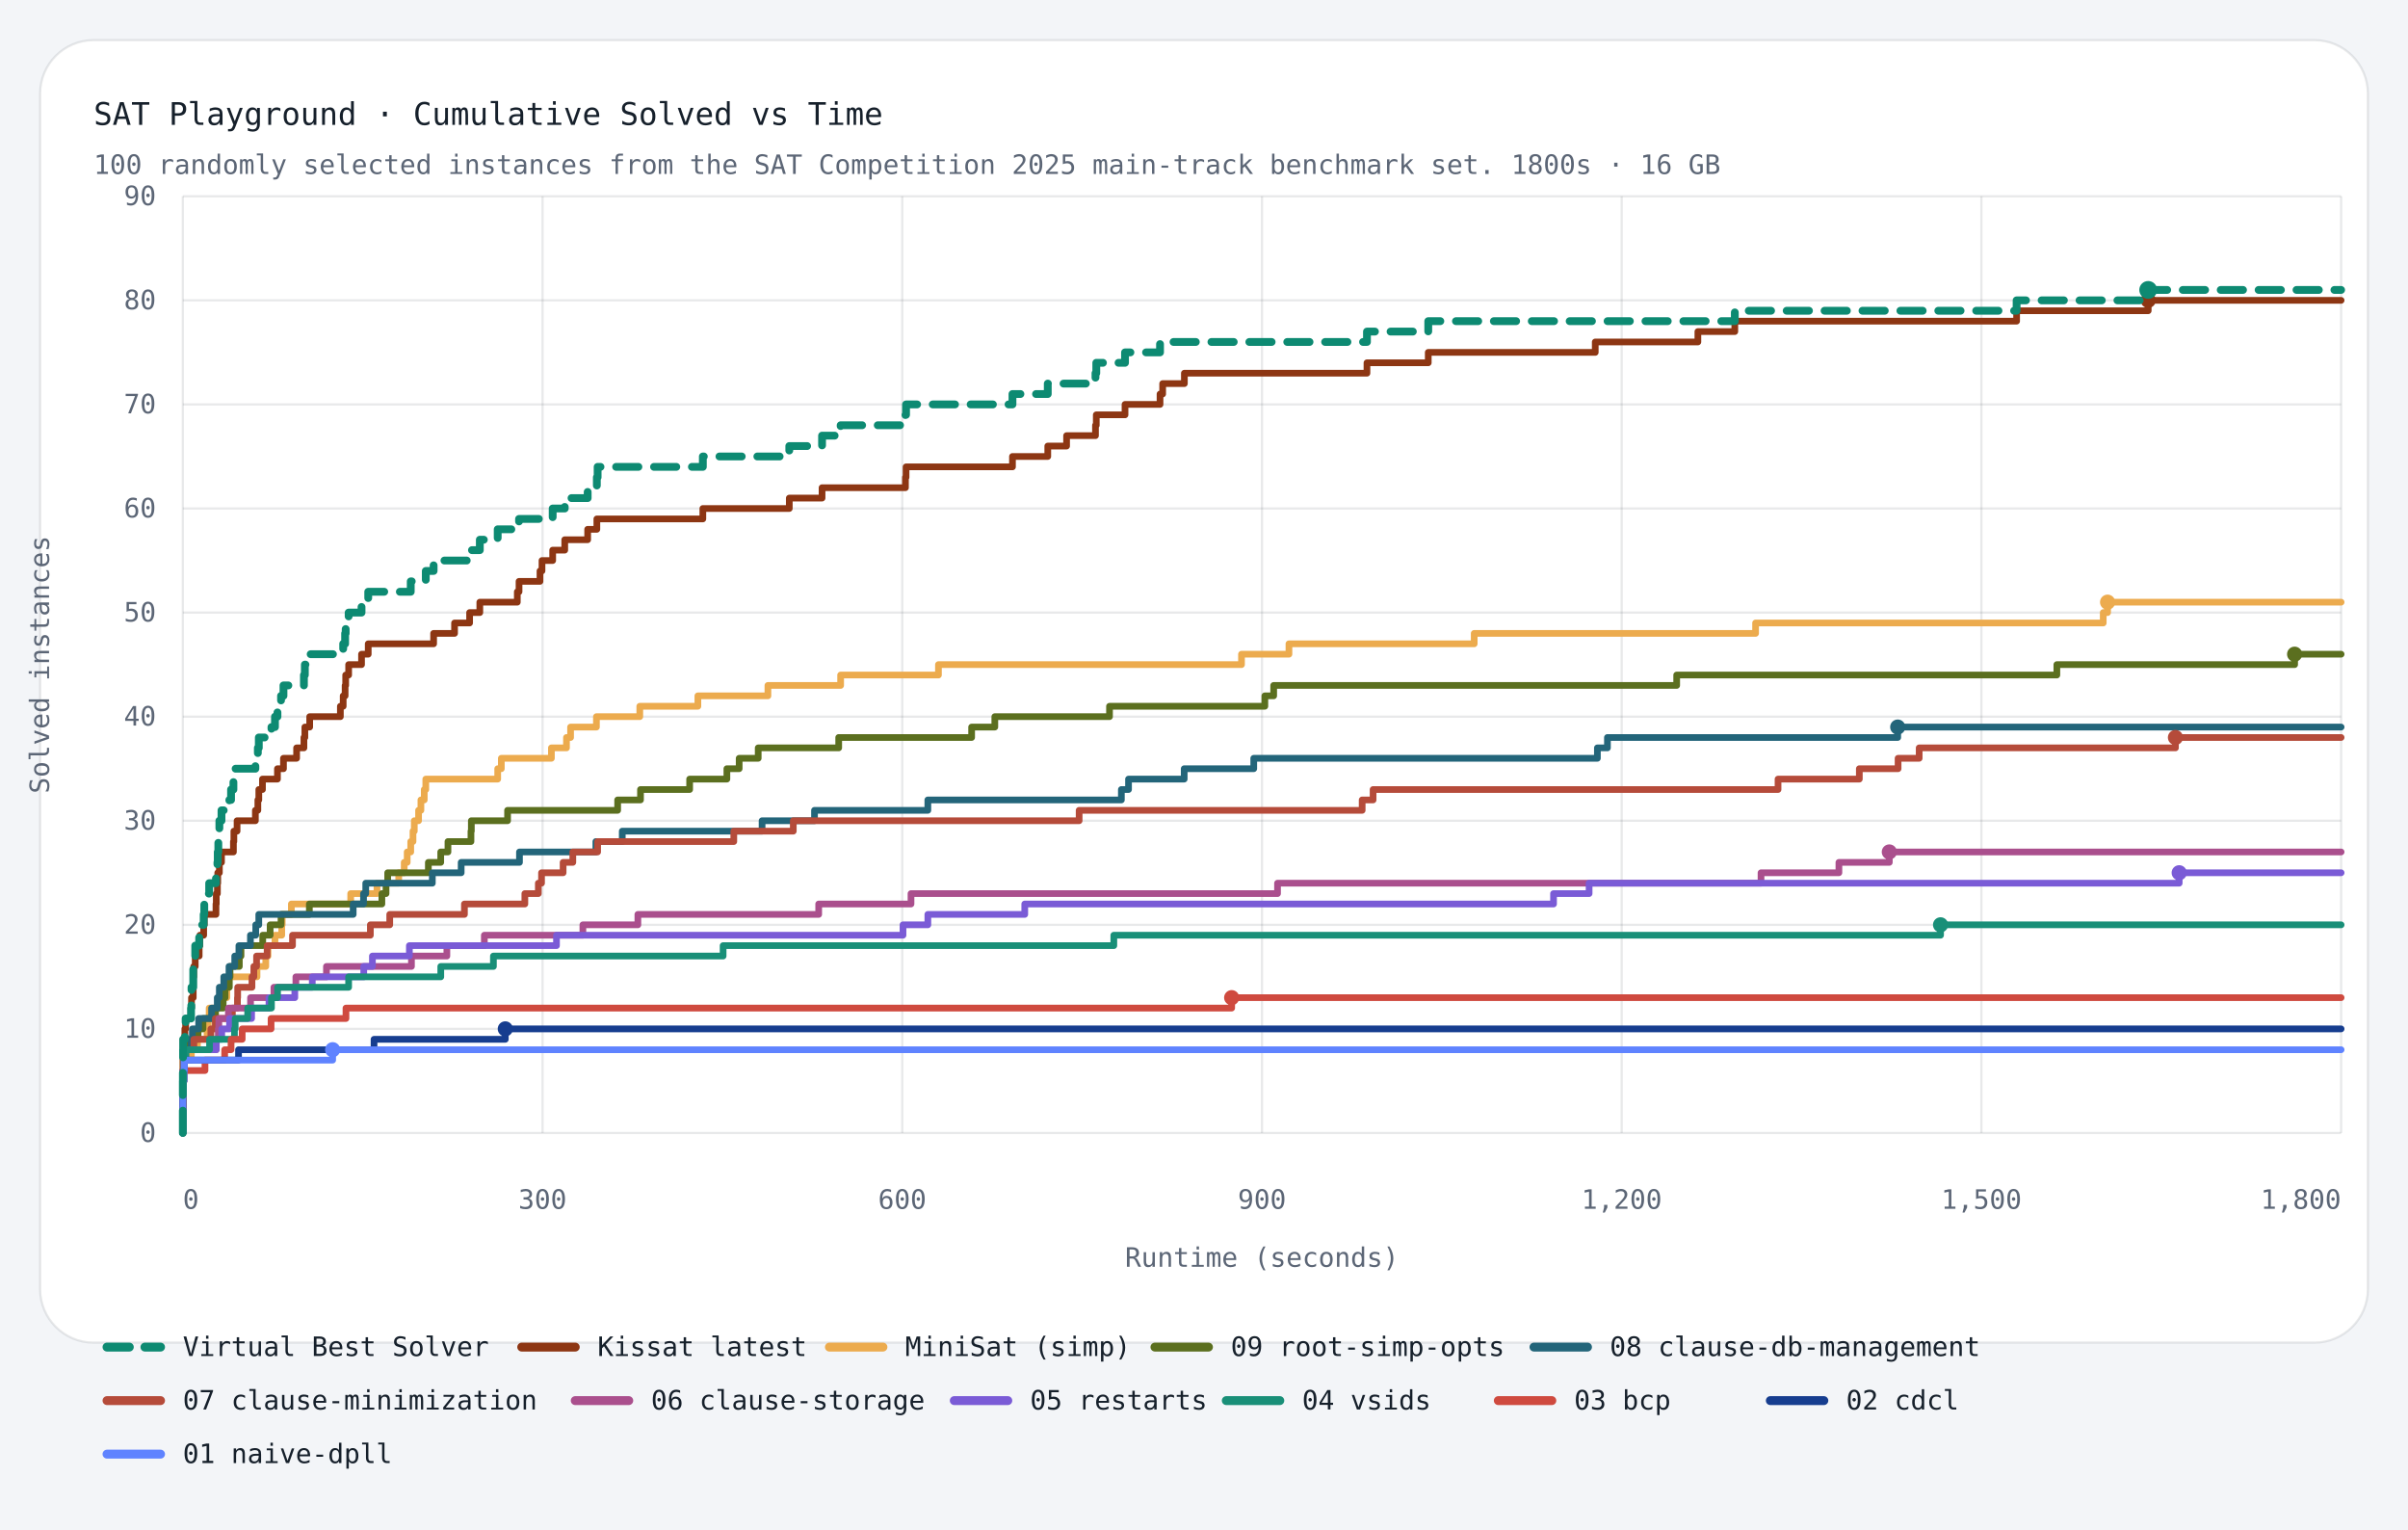
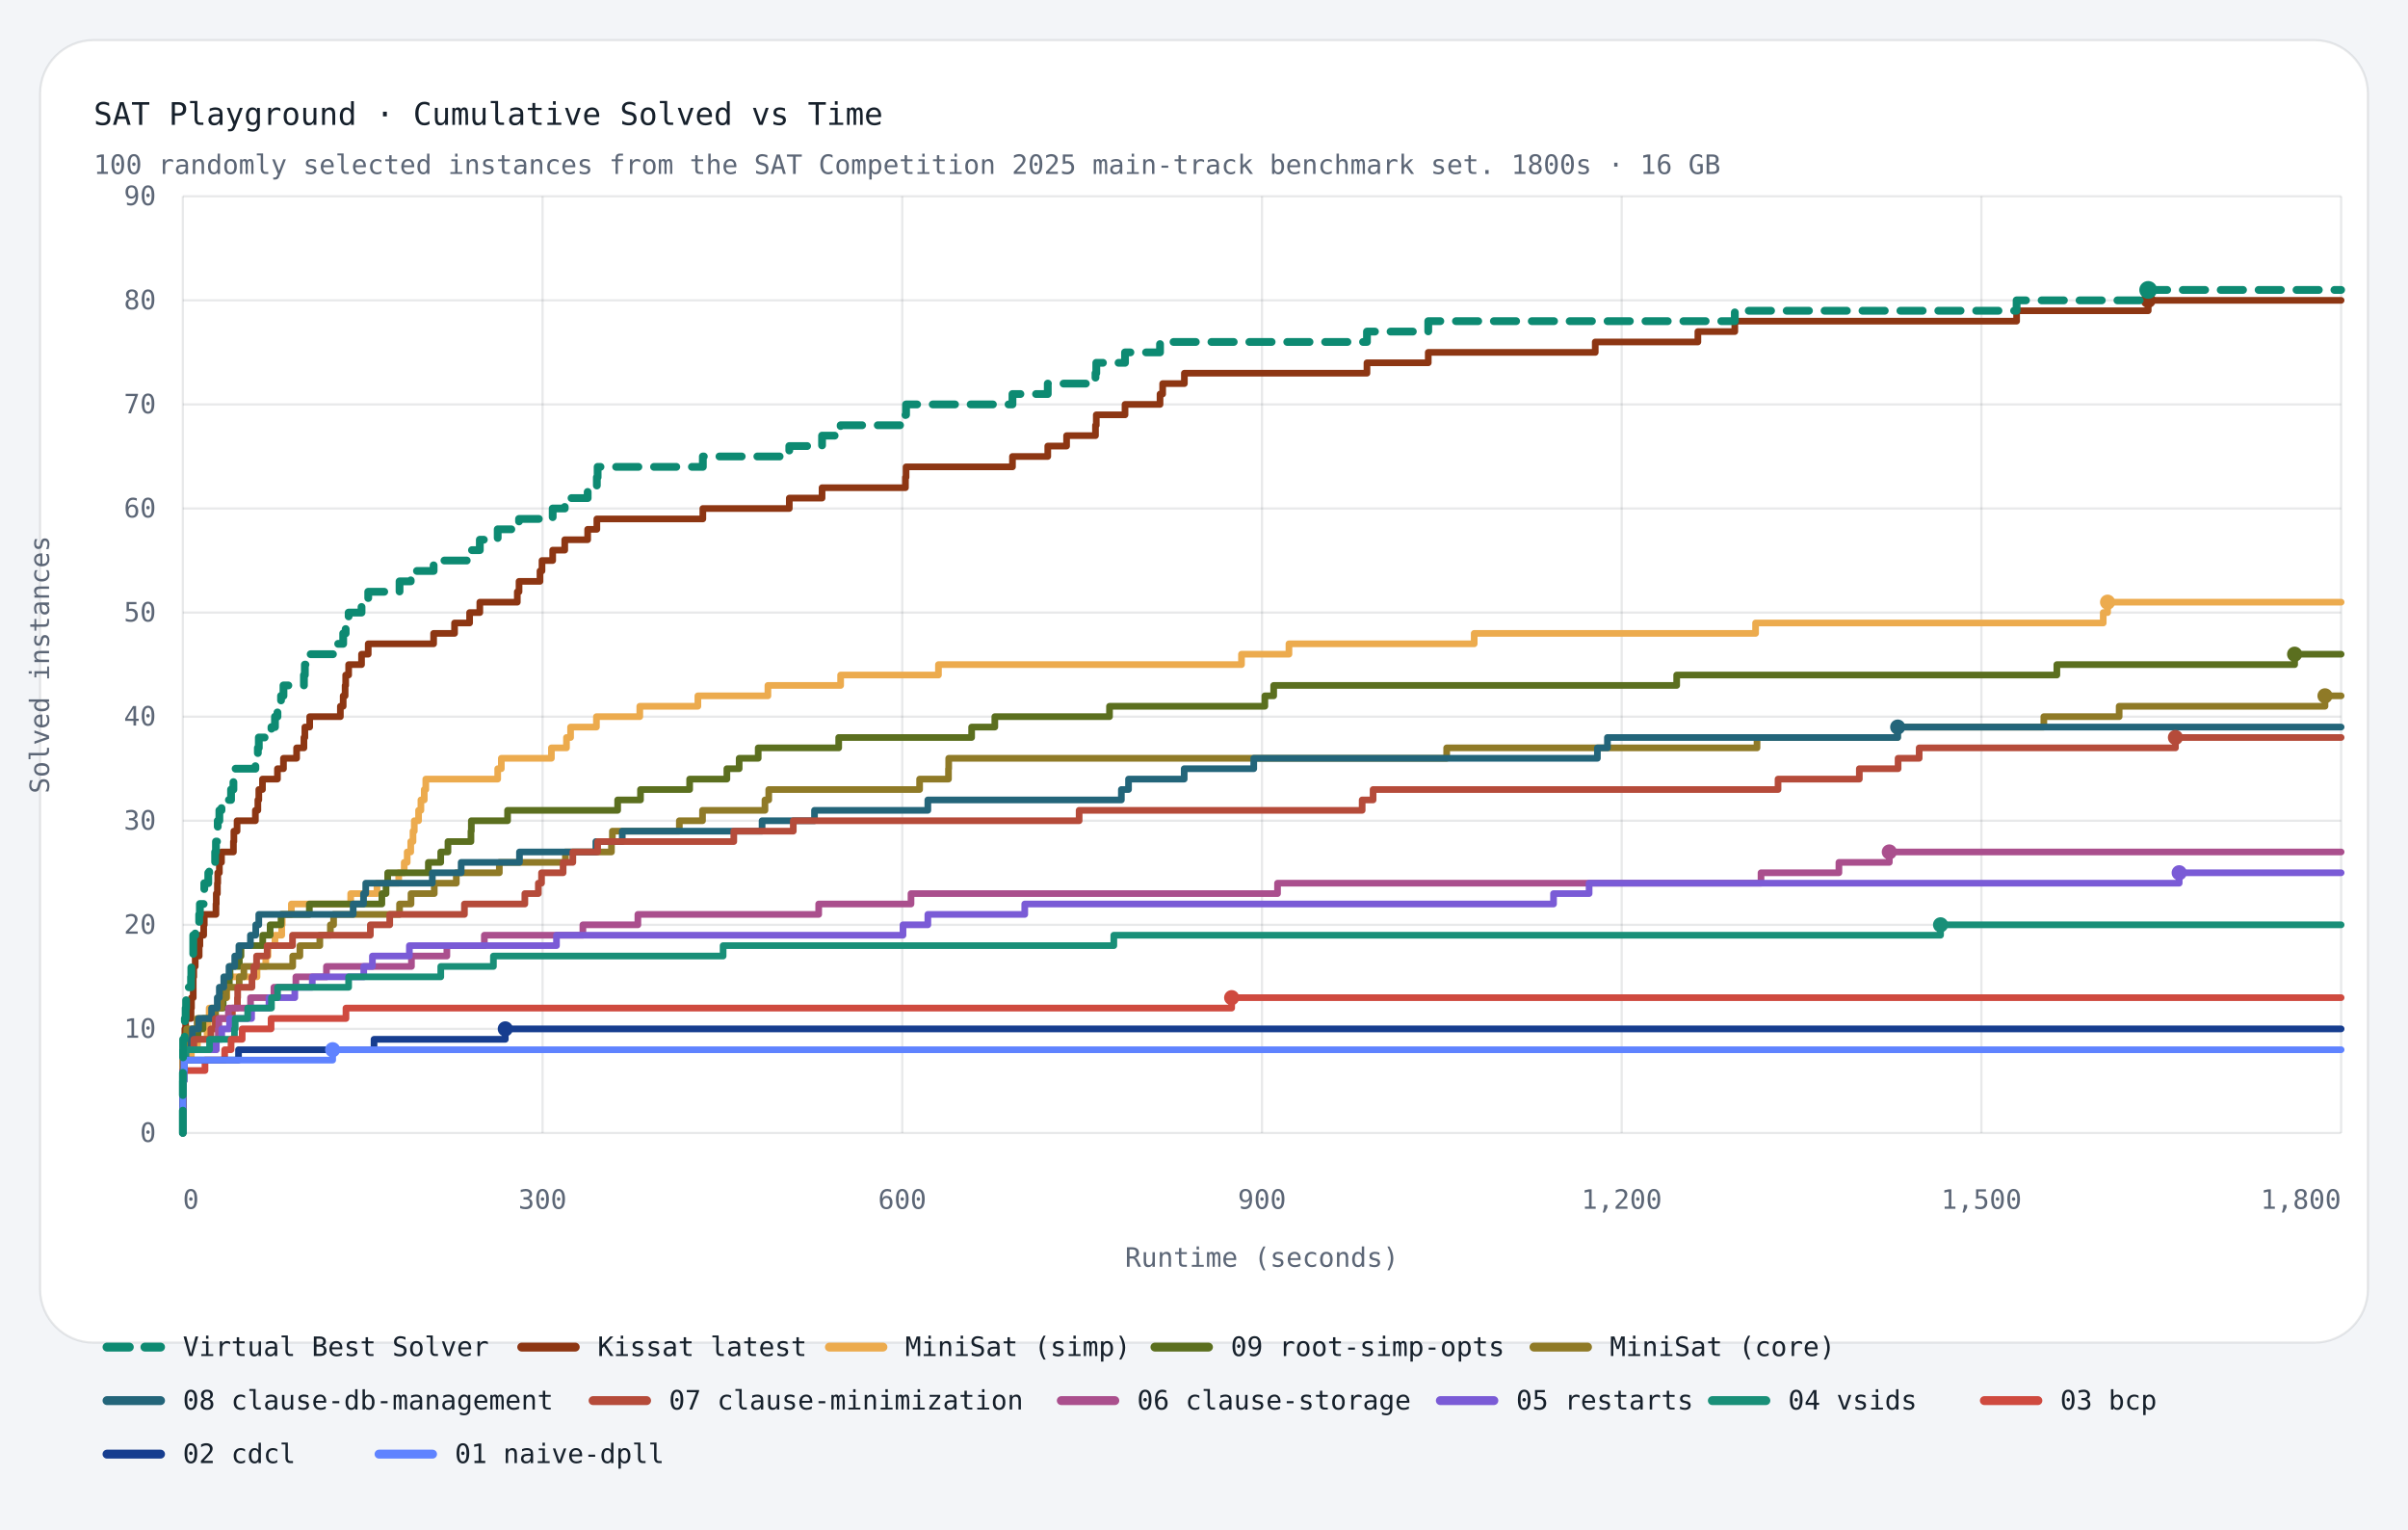
<svg xmlns="http://www.w3.org/2000/svg" width="1080" height="686" viewBox="0 0 1080 686" fill="none">
  <rect width="100%" height="100%" fill="#f3f5f8" />
  <rect x="18" y="18" width="1044" height="584" rx="24" fill="#ffffff" stroke="rgba(22,32,43,0.10)" />
  <text x="42" y="56" fill="#16202b" font-family="IBM Plex Mono, monospace" font-size="14">SAT Playground · Cumulative Solved vs Time</text>
  <text x="42" y="78" fill="#5c6676" font-family="IBM Plex Mono, monospace" font-size="12">100 randomly selected instances from the SAT Competition 2025 main-track benchmark set. 1800s · 16 GB</text>
  <line x1="82.00" y1="88" x2="82.00" y2="508" stroke="rgba(22,32,43,0.10)" stroke-width="1" />
  <text x="82.00" y="542" fill="#5c6676" font-family="IBM Plex Mono, monospace" font-size="12" text-anchor="start">0</text>
  <line x1="243.33" y1="88" x2="243.33" y2="508" stroke="rgba(22,32,43,0.10)" stroke-width="1" />
  <text x="243.33" y="542" fill="#5c6676" font-family="IBM Plex Mono, monospace" font-size="12" text-anchor="middle">300</text>
  <line x1="404.67" y1="88" x2="404.67" y2="508" stroke="rgba(22,32,43,0.10)" stroke-width="1" />
  <text x="404.67" y="542" fill="#5c6676" font-family="IBM Plex Mono, monospace" font-size="12" text-anchor="middle">600</text>
  <line x1="566.00" y1="88" x2="566.00" y2="508" stroke="rgba(22,32,43,0.10)" stroke-width="1" />
  <text x="566.00" y="542" fill="#5c6676" font-family="IBM Plex Mono, monospace" font-size="12" text-anchor="middle">900</text>
  <line x1="727.33" y1="88" x2="727.33" y2="508" stroke="rgba(22,32,43,0.10)" stroke-width="1" />
  <text x="727.33" y="542" fill="#5c6676" font-family="IBM Plex Mono, monospace" font-size="12" text-anchor="middle">1,200</text>
  <line x1="888.67" y1="88" x2="888.67" y2="508" stroke="rgba(22,32,43,0.10)" stroke-width="1" />
  <text x="888.67" y="542" fill="#5c6676" font-family="IBM Plex Mono, monospace" font-size="12" text-anchor="middle">1,500</text>
  <line x1="1050.00" y1="88" x2="1050.00" y2="508" stroke="rgba(22,32,43,0.10)" stroke-width="1" />
  <text x="1050.00" y="542" fill="#5c6676" font-family="IBM Plex Mono, monospace" font-size="12" text-anchor="end">1,800</text>
  <line x1="82" y1="508.00" x2="1050" y2="508.00" stroke="rgba(22,32,43,0.10)" stroke-width="1" />
  <text x="70" y="512.00" fill="#5c6676" font-family="IBM Plex Mono, monospace" font-size="12" text-anchor="end">0</text>
  <line x1="82" y1="461.33" x2="1050" y2="461.33" stroke="rgba(22,32,43,0.10)" stroke-width="1" />
  <text x="70" y="465.33" fill="#5c6676" font-family="IBM Plex Mono, monospace" font-size="12" text-anchor="end">10</text>
  <line x1="82" y1="414.67" x2="1050" y2="414.67" stroke="rgba(22,32,43,0.10)" stroke-width="1" />
  <text x="70" y="418.67" fill="#5c6676" font-family="IBM Plex Mono, monospace" font-size="12" text-anchor="end">20</text>
  <line x1="82" y1="368.00" x2="1050" y2="368.00" stroke="rgba(22,32,43,0.10)" stroke-width="1" />
  <text x="70" y="372.00" fill="#5c6676" font-family="IBM Plex Mono, monospace" font-size="12" text-anchor="end">30</text>
  <line x1="82" y1="321.33" x2="1050" y2="321.33" stroke="rgba(22,32,43,0.10)" stroke-width="1" />
  <text x="70" y="325.33" fill="#5c6676" font-family="IBM Plex Mono, monospace" font-size="12" text-anchor="end">40</text>
  <line x1="82" y1="274.67" x2="1050" y2="274.67" stroke="rgba(22,32,43,0.10)" stroke-width="1" />
  <text x="70" y="278.67" fill="#5c6676" font-family="IBM Plex Mono, monospace" font-size="12" text-anchor="end">50</text>
  <line x1="82" y1="228.00" x2="1050" y2="228.00" stroke="rgba(22,32,43,0.10)" stroke-width="1" />
  <text x="70" y="232.00" fill="#5c6676" font-family="IBM Plex Mono, monospace" font-size="12" text-anchor="end">60</text>
  <line x1="82" y1="181.33" x2="1050" y2="181.33" stroke="rgba(22,32,43,0.10)" stroke-width="1" />
  <text x="70" y="185.33" fill="#5c6676" font-family="IBM Plex Mono, monospace" font-size="12" text-anchor="end">70</text>
  <line x1="82" y1="134.67" x2="1050" y2="134.67" stroke="rgba(22,32,43,0.10)" stroke-width="1" />
  <text x="70" y="138.67" fill="#5c6676" font-family="IBM Plex Mono, monospace" font-size="12" text-anchor="end">80</text>
  <line x1="82" y1="88.00" x2="1050" y2="88.00" stroke="rgba(22,32,43,0.10)" stroke-width="1" />
  <text x="70" y="92.00" fill="#5c6676" font-family="IBM Plex Mono, monospace" font-size="12" text-anchor="end">90</text>
  <text x="566.00" y="568" fill="#5c6676" font-family="IBM Plex Mono, monospace" font-size="12" text-anchor="middle">Runtime (seconds)</text>
  <text x="22" y="298.00" fill="#5c6676" font-family="IBM Plex Mono, monospace" font-size="12" text-anchor="middle" transform="rotate(-90 22 298.00)">Solved instances</text>
  <path d="M 82.00 508.00 L 82.00 508.00 L 82.00 503.33 L 82.00 503.33 L 82.00 498.67 L 82.00 498.67 L 82.00 494.00 L 82.00 494.00 L 82.00 489.33 L 82.00 489.33 L 82.00 484.67 L 82.03 484.67 L 82.03 480.00 L 82.06 480.00 L 82.06 475.33 L 82.10 475.33 L 82.10 470.67 L 82.15 470.67 L 82.15 466.00 L 82.91 466.00 L 82.91 461.33 L 83.27 461.33 L 83.27 456.67 L 85.68 456.67 L 85.68 452.00 L 85.89 452.00 L 85.89 447.33 L 86.67 447.33 L 86.67 442.67 L 86.67 442.67 L 86.67 438.00 L 86.90 438.00 L 86.90 433.33 L 87.56 433.33 L 87.56 428.67 L 89.33 428.67 L 89.33 424.00 L 89.65 424.00 L 89.65 419.33 L 91.35 419.33 L 91.35 414.67 L 91.62 414.67 L 91.62 410.00 L 96.86 410.00 L 96.86 405.33 L 97.00 405.33 L 97.00 400.67 L 97.51 400.67 L 97.51 396.00 L 97.66 396.00 L 97.66 391.33 L 98.39 391.33 L 98.39 386.67 L 99.34 386.67 L 99.34 382.00 L 104.69 382.00 L 104.69 377.33 L 104.89 377.33 L 104.89 372.67 L 106.33 372.67 L 106.33 368.00 L 114.54 368.00 L 114.54 363.33 L 115.65 363.33 L 115.65 358.67 L 116.08 358.67 L 116.08 354.00 L 117.72 354.00 L 117.72 349.33 L 124.44 349.33 L 124.44 344.67 L 127.14 344.67 L 127.14 340.00 L 133.03 340.00 L 133.03 335.33 L 136.31 335.33 L 136.31 330.67 L 136.73 330.67 L 136.73 326.00 L 138.90 326.00 L 138.90 321.33 L 152.66 321.33 L 152.66 316.67 L 153.92 316.67 L 153.92 312.00 L 154.79 312.00 L 154.79 307.33 L 155.04 307.33 L 155.04 302.67 L 156.37 302.67 L 156.37 298.00 L 162.15 298.00 L 162.15 293.33 L 165.15 293.33 L 165.15 288.67 L 194.48 288.67 L 194.48 284.00 L 203.87 284.00 L 203.87 279.33 L 210.62 279.33 L 210.62 274.67 L 215.20 274.67 L 215.20 270.00 L 232.02 270.00 L 232.02 265.33 L 232.79 265.33 L 232.79 260.67 L 242.19 260.67 L 242.19 256.00 L 243.09 256.00 L 243.09 251.33 L 247.88 251.33 L 247.88 246.67 L 253.29 246.67 L 253.29 242.00 L 263.57 242.00 L 263.57 237.33 L 267.69 237.33 L 267.69 232.67 L 315.23 232.67 L 315.23 228.00 L 354.00 228.00 L 354.00 223.33 L 368.70 223.33 L 368.70 218.67 L 406.10 218.67 L 406.10 214.00 L 406.37 214.00 L 406.37 209.33 L 454.10 209.33 L 454.10 204.67 L 469.93 204.67 L 469.93 200.00 L 478.37 200.00 L 478.37 195.33 L 491.33 195.33 L 491.33 190.67 L 491.69 190.67 L 491.69 186.00 L 504.58 186.00 L 504.58 181.33 L 520.28 181.33 L 520.28 176.67 L 521.46 176.67 L 521.46 172.00 L 531.20 172.00 L 531.20 167.33 L 613.09 167.33 L 613.09 162.67 L 640.58 162.67 L 640.58 158.00 L 715.48 158.00 L 715.48 153.33 L 761.51 153.33 L 761.51 148.67 L 778.07 148.67 L 778.07 144.00 L 904.46 144.00 L 904.46 139.33 L 963.48 139.33 L 963.48 134.67 L 1050.00 134.67" stroke="#8d3613" stroke-width="3" stroke-linejoin="round" stroke-linecap="round" />
  <circle cx="963.48" cy="134.67" r="3.4" fill="#8d3613" />
  <path d="M 82.00 508.00 L 82.00 508.00 L 82.00 503.33 L 82.00 503.33 L 82.00 498.67 L 82.00 498.67 L 82.00 494.00 L 82.00 494.00 L 82.00 489.33 L 82.04 489.33 L 82.04 484.67 L 82.09 484.67 L 82.09 480.00 L 82.19 480.00 L 82.19 475.33 L 85.81 475.33 L 85.81 470.67 L 88.55 470.67 L 88.55 466.00 L 92.88 466.00 L 92.88 461.33 L 93.41 461.33 L 93.41 456.67 L 93.81 456.67 L 93.81 452.00 L 98.04 452.00 L 98.04 447.33 L 101.76 447.33 L 101.76 442.67 L 102.28 442.67 L 102.28 438.00 L 115.27 438.00 L 115.27 433.33 L 119.20 433.33 L 119.20 428.67 L 120.18 428.67 L 120.18 424.00 L 123.33 424.00 L 123.33 419.33 L 126.36 419.33 L 126.36 414.67 L 126.57 414.67 L 126.57 410.00 L 130.68 410.00 L 130.68 405.33 L 157.29 405.33 L 157.29 400.67 L 169.08 400.67 L 169.08 396.00 L 178.83 396.00 L 178.83 391.33 L 181.29 391.33 L 181.29 386.67 L 182.63 386.67 L 182.63 382.00 L 184.22 382.00 L 184.22 377.33 L 185.23 377.33 L 185.23 372.67 L 185.81 372.67 L 185.81 368.00 L 187.73 368.00 L 187.73 363.33 L 188.78 363.33 L 188.78 358.67 L 190.28 358.67 L 190.28 354.00 L 190.97 354.00 L 190.97 349.33 L 223.22 349.33 L 223.22 344.67 L 224.85 344.67 L 224.85 340.00 L 247.31 340.00 L 247.31 335.33 L 254.07 335.33 L 254.07 330.67 L 255.91 330.67 L 255.91 326.00 L 267.50 326.00 L 267.50 321.33 L 286.95 321.33 L 286.95 316.67 L 313.00 316.67 L 313.00 312.00 L 344.41 312.00 L 344.41 307.33 L 377.03 307.33 L 377.03 302.67 L 420.90 302.67 L 420.90 298.00 L 556.82 298.00 L 556.82 293.33 L 578.10 293.33 L 578.10 288.67 L 661.19 288.67 L 661.19 284.00 L 787.39 284.00 L 787.39 279.33 L 943.31 279.33 L 943.31 274.67 L 945.26 274.67 L 945.26 270.00 L 1050.00 270.00" stroke="#ecab4e" stroke-width="3" stroke-linejoin="round" stroke-linecap="round" />
  <circle cx="945.26" cy="270.00" r="3.4" fill="#ecab4e" />
  <path d="M 82.00 508.00 L 82.00 508.00 L 82.00 503.33 L 82.00 503.33 L 82.00 498.67 L 82.01 498.67 L 82.01 494.00 L 82.01 494.00 L 82.01 489.33 L 82.01 489.33 L 82.01 484.67 L 82.03 484.67 L 82.03 480.00 L 82.25 480.00 L 82.25 475.33 L 82.63 475.33 L 82.63 470.67 L 85.14 470.67 L 85.14 466.00 L 88.84 466.00 L 88.84 461.33 L 91.03 461.33 L 91.03 456.67 L 96.69 456.67 L 96.69 452.00 L 100.10 452.00 L 100.10 447.33 L 100.93 447.33 L 100.93 442.67 L 102.86 442.67 L 102.86 438.00 L 103.17 438.00 L 103.17 433.33 L 107.34 433.33 L 107.34 428.67 L 108.08 428.67 L 108.08 424.00 L 117.83 424.00 L 117.83 419.33 L 121.16 419.33 L 121.16 414.67 L 126.05 414.67 L 126.05 410.00 L 138.75 410.00 L 138.75 405.33 L 171.27 405.33 L 171.27 400.67 L 173.14 400.67 L 173.14 396.00 L 173.88 396.00 L 173.88 391.33 L 192.12 391.33 L 192.12 386.67 L 197.67 386.67 L 197.67 382.00 L 200.91 382.00 L 200.91 377.33 L 211.23 377.33 L 211.23 372.67 L 211.40 372.67 L 211.40 368.00 L 227.65 368.00 L 227.65 363.33 L 277.02 363.33 L 277.02 358.67 L 287.27 358.67 L 287.27 354.00 L 309.31 354.00 L 309.31 349.33 L 326.01 349.33 L 326.01 344.67 L 331.52 344.67 L 331.52 340.00 L 340.06 340.00 L 340.06 335.33 L 376.16 335.33 L 376.16 330.67 L 435.78 330.67 L 435.78 326.00 L 446.18 326.00 L 446.18 321.33 L 497.62 321.33 L 497.62 316.67 L 567.29 316.67 L 567.29 312.00 L 571.25 312.00 L 571.25 307.33 L 752.00 307.33 L 752.00 302.67 L 922.51 302.67 L 922.51 298.00 L 1029.15 298.00 L 1029.15 293.33 L 1050.00 293.33" stroke="#5b6f1f" stroke-width="3" stroke-linejoin="round" stroke-linecap="round" />
  <circle cx="1029.15" cy="293.33" r="3.4" fill="#5b6f1f" />
+   <path d="M 82.00 508.00 L 82.00 508.00 L 82.00 503.33 L 82.00 503.33 L 82.00 498.67 L 82.00 498.67 L 82.00 494.00 L 82.00 494.00 L 82.00 489.33 L 82.04 489.33 L 82.04 484.67 L 82.07 484.67 L 82.07 480.00 L 82.14 480.00 L 82.14 475.33 L 82.81 475.33 L 82.81 470.67 L 83.47 470.67 L 83.47 466.00 L 83.72 466.00 L 83.72 461.33 L 88.42 461.33 L 88.42 456.67 L 96.49 456.67 L 96.49 452.00 L 99.40 452.00 L 99.40 447.33 L 101.48 447.33 L 101.48 442.67 L 107.30 442.67 L 107.30 438.00 L 109.38 438.00 L 109.38 433.33 L 131.28 433.33 L 131.28 428.67 L 134.50 428.67 L 134.50 424.00 L 143.44 424.00 L 143.44 419.33 L 148.18 419.33 L 148.18 414.67 L 149.62 414.67 L 149.62 410.00 L 179.20 410.00 L 179.20 405.33 L 184.34 405.33 L 184.34 400.67 L 194.77 400.67 L 194.77 396.00 L 204.66 396.00 L 204.66 391.33 L 223.95 391.33 L 223.95 386.67 L 253.60 386.67 L 253.60 382.00 L 274.24 382.00 L 274.24 377.33 L 274.66 377.33 L 274.66 372.67 L 304.69 372.67 L 304.69 368.00 L 315.08 368.00 L 315.08 363.33 L 343.09 363.33 L 343.09 358.67 L 344.79 358.67 L 344.79 354.00 L 412.45 354.00 L 412.45 349.33 L 425.40 349.33 L 425.40 344.67 L 425.50 344.67 L 425.50 340.00 L 648.84 340.00 L 648.84 335.33 L 788.03 335.33 L 788.03 330.67 L 850.99 330.67 L 850.99 326.00 L 916.67 326.00 L 916.67 321.33 L 950.45 321.33 L 950.45 316.67 L 1042.77 316.67 L 1042.77 312.00 L 1050.00 312.00" stroke="#8f7a27" stroke-width="3" stroke-linejoin="round" stroke-linecap="round" />
+   <circle cx="1042.77" cy="312.00" r="3.4" fill="#8f7a27" />
  <path d="M 82.00 508.00 L 82.00 508.00 L 82.00 503.33 L 82.01 503.33 L 82.01 498.67 L 82.01 498.67 L 82.01 494.00 L 82.01 494.00 L 82.01 489.33 L 82.01 489.33 L 82.01 484.67 L 82.16 484.67 L 82.16 480.00 L 82.28 480.00 L 82.28 475.33 L 82.60 475.33 L 82.60 470.67 L 85.76 470.67 L 85.76 466.00 L 86.28 466.00 L 86.28 461.33 L 89.09 461.33 L 89.09 456.67 L 94.89 456.67 L 94.89 452.00 L 97.45 452.00 L 97.45 447.33 L 98.37 447.33 L 98.37 442.67 L 100.37 442.67 L 100.37 438.00 L 102.71 438.00 L 102.71 433.33 L 105.28 433.33 L 105.28 428.67 L 107.15 428.67 L 107.15 424.00 L 112.32 424.00 L 112.32 419.33 L 114.70 419.33 L 114.70 414.67 L 116.07 414.67 L 116.07 410.00 L 158.40 410.00 L 158.40 405.33 L 163.04 405.33 L 163.04 400.67 L 164.04 400.67 L 164.04 396.00 L 193.90 396.00 L 193.90 391.33 L 206.84 391.33 L 206.84 386.67 L 232.99 386.67 L 232.99 382.00 L 267.25 382.00 L 267.25 377.33 L 279.09 377.33 L 279.09 372.67 L 341.80 372.67 L 341.80 368.00 L 365.31 368.00 L 365.31 363.33 L 416.14 363.33 L 416.14 358.67 L 502.94 358.67 L 502.94 354.00 L 506.15 354.00 L 506.15 349.33 L 531.12 349.33 L 531.12 344.67 L 562.31 344.67 L 562.31 340.00 L 716.44 340.00 L 716.44 335.33 L 720.94 335.33 L 720.94 330.67 L 851.14 330.67 L 851.14 326.00 L 1050.00 326.00" stroke="#23657a" stroke-width="3" stroke-linejoin="round" stroke-linecap="round" />
  <circle cx="851.14" cy="326.00" r="3.4" fill="#23657a" />
  <path d="M 82.00 508.00 L 82.00 508.00 L 82.00 503.33 L 82.01 503.33 L 82.01 498.67 L 82.01 498.67 L 82.01 494.00 L 82.01 494.00 L 82.01 489.33 L 82.01 489.33 L 82.01 484.67 L 82.03 484.67 L 82.03 480.00 L 82.32 480.00 L 82.32 475.33 L 82.59 475.33 L 82.59 470.67 L 86.95 470.67 L 86.95 466.00 L 94.58 466.00 L 94.58 461.33 L 96.57 461.33 L 96.57 456.67 L 104.22 456.67 L 104.22 452.00 L 106.50 452.00 L 106.50 447.33 L 106.60 447.33 L 106.60 442.67 L 113.01 442.67 L 113.01 438.00 L 113.84 438.00 L 113.84 433.33 L 115.07 433.33 L 115.07 428.67 L 119.81 428.67 L 119.81 424.00 L 131.19 424.00 L 131.19 419.33 L 166.11 419.33 L 166.11 414.67 L 174.80 414.67 L 174.80 410.00 L 208.30 410.00 L 208.30 405.33 L 235.40 405.33 L 235.40 400.67 L 241.45 400.67 L 241.45 396.00 L 242.88 396.00 L 242.88 391.33 L 252.56 391.33 L 252.56 386.67 L 256.91 386.67 L 256.91 382.00 L 268.04 382.00 L 268.04 377.33 L 329.11 377.33 L 329.11 372.67 L 355.79 372.67 L 355.79 368.00 L 484.00 368.00 L 484.00 363.33 L 610.94 363.33 L 610.94 358.67 L 615.84 358.67 L 615.84 354.00 L 797.46 354.00 L 797.46 349.33 L 833.92 349.33 L 833.92 344.67 L 851.30 344.67 L 851.30 340.00 L 860.76 340.00 L 860.76 335.33 L 975.70 335.33 L 975.70 330.67 L 1050.00 330.67" stroke="#b54b3a" stroke-width="3" stroke-linejoin="round" stroke-linecap="round" />
  <circle cx="975.70" cy="330.67" r="3.4" fill="#b54b3a" />
  <path d="M 82.00 508.00 L 82.00 508.00 L 82.00 503.33 L 82.01 503.33 L 82.01 498.67 L 82.01 498.67 L 82.01 494.00 L 82.01 494.00 L 82.01 489.33 L 82.01 489.33 L 82.01 484.67 L 82.09 484.67 L 82.09 480.00 L 82.62 480.00 L 82.62 475.33 L 83.24 475.33 L 83.24 470.67 L 97.02 470.67 L 97.02 466.00 L 97.92 466.00 L 97.92 461.33 L 98.15 461.33 L 98.15 456.67 L 102.44 456.67 L 102.44 452.00 L 112.37 452.00 L 112.37 447.33 L 122.85 447.33 L 122.85 442.67 L 132.70 442.67 L 132.70 438.00 L 146.42 438.00 L 146.42 433.33 L 184.54 433.33 L 184.54 428.67 L 200.42 428.67 L 200.42 424.00 L 217.23 424.00 L 217.23 419.33 L 261.42 419.33 L 261.42 414.67 L 286.09 414.67 L 286.09 410.00 L 367.19 410.00 L 367.19 405.33 L 408.59 405.33 L 408.59 400.67 L 572.98 400.67 L 572.98 396.00 L 789.83 396.00 L 789.83 391.33 L 824.76 391.33 L 824.76 386.67 L 847.37 386.67 L 847.37 382.00 L 1050.00 382.00" stroke="#aa4f8d" stroke-width="3" stroke-linejoin="round" stroke-linecap="round" />
  <circle cx="847.37" cy="382.00" r="3.4" fill="#aa4f8d" />
  <path d="M 82.00 508.00 L 82.00 508.00 L 82.00 503.33 L 82.01 503.33 L 82.01 498.67 L 82.01 498.67 L 82.01 494.00 L 82.01 494.00 L 82.01 489.33 L 82.02 489.33 L 82.02 484.67 L 82.10 484.67 L 82.10 480.00 L 82.60 480.00 L 82.60 475.33 L 83.05 475.33 L 83.05 470.67 L 96.96 470.67 L 96.96 466.00 L 99.45 466.00 L 99.45 461.33 L 102.95 461.33 L 102.95 456.67 L 112.84 456.67 L 112.84 452.00 L 120.64 452.00 L 120.64 447.33 L 132.22 447.33 L 132.22 442.67 L 140.06 442.67 L 140.06 438.00 L 163.14 438.00 L 163.14 433.33 L 167.03 433.33 L 167.03 428.67 L 183.61 428.67 L 183.61 424.00 L 249.59 424.00 L 249.59 419.33 L 405.00 419.33 L 405.00 414.67 L 416.15 414.67 L 416.15 410.00 L 459.61 410.00 L 459.61 405.33 L 696.77 405.33 L 696.77 400.67 L 712.72 400.67 L 712.72 396.00 L 977.38 396.00 L 977.38 391.33 L 1050.00 391.33" stroke="#7a5bd6" stroke-width="3" stroke-linejoin="round" stroke-linecap="round" />
  <circle cx="977.38" cy="391.33" r="3.4" fill="#7a5bd6" />
  <path d="M 82.00 508.00 L 82.00 508.00 L 82.00 503.33 L 82.01 503.33 L 82.01 498.67 L 82.01 498.67 L 82.01 494.00 L 82.01 494.00 L 82.01 489.33 L 82.01 489.33 L 82.01 484.67 L 82.45 484.67 L 82.45 480.00 L 82.59 480.00 L 82.59 475.33 L 83.40 475.33 L 83.40 470.67 L 93.99 470.67 L 93.99 466.00 L 105.15 466.00 L 105.15 461.33 L 105.48 461.33 L 105.48 456.67 L 111.08 456.67 L 111.08 452.00 L 121.75 452.00 L 121.75 447.33 L 124.48 447.33 L 124.48 442.67 L 156.36 442.67 L 156.36 438.00 L 197.69 438.00 L 197.69 433.33 L 221.30 433.33 L 221.30 428.67 L 324.32 428.67 L 324.32 424.00 L 499.55 424.00 L 499.55 419.33 L 870.35 419.33 L 870.35 414.67 L 1050.00 414.67" stroke="#198f78" stroke-width="3" stroke-linejoin="round" stroke-linecap="round" />
  <circle cx="870.35" cy="414.67" r="3.4" fill="#198f78" />
  <path d="M 82.00 508.00 L 82.00 508.00 L 82.00 503.33 L 82.00 503.33 L 82.00 498.67 L 82.00 498.67 L 82.00 494.00 L 82.00 494.00 L 82.00 489.33 L 82.01 489.33 L 82.01 484.67 L 82.56 484.67 L 82.56 480.00 L 91.94 480.00 L 91.94 475.33 L 100.77 475.33 L 100.77 470.67 L 103.63 470.67 L 103.63 466.00 L 108.62 466.00 L 108.62 461.33 L 121.58 461.33 L 121.58 456.67 L 155.17 456.67 L 155.17 452.00 L 552.41 452.00 L 552.41 447.33 L 1050.00 447.33" stroke="#cf4a3f" stroke-width="3" stroke-linejoin="round" stroke-linecap="round" />
  <circle cx="552.41" cy="447.33" r="3.4" fill="#cf4a3f" />
  <path d="M 82.00 508.00 L 82.00 508.00 L 82.00 503.33 L 82.00 503.33 L 82.00 498.67 L 82.00 498.67 L 82.00 494.00 L 82.01 494.00 L 82.01 489.33 L 82.01 489.33 L 82.01 484.67 L 82.45 484.67 L 82.45 480.00 L 82.69 480.00 L 82.69 475.33 L 106.98 475.33 L 106.98 470.67 L 167.76 470.67 L 167.76 466.00 L 226.63 466.00 L 226.63 461.33 L 1050.00 461.33" stroke="#163d8f" stroke-width="3" stroke-linejoin="round" stroke-linecap="round" />
  <circle cx="226.63" cy="461.33" r="3.4" fill="#163d8f" />
  <path d="M 82.00 508.00 L 82.00 508.00 L 82.00 503.33 L 82.01 503.33 L 82.01 498.67 L 82.01 498.67 L 82.01 494.00 L 82.01 494.00 L 82.01 489.33 L 82.01 489.33 L 82.01 484.67 L 82.53 484.67 L 82.53 480.00 L 82.68 480.00 L 82.68 475.33 L 149.20 475.33 L 149.20 470.67 L 1050.00 470.67" stroke="#5f83ff" stroke-width="3" stroke-linejoin="round" stroke-linecap="round" />
  <circle cx="149.20" cy="470.67" r="3.4" fill="#5f83ff" />
-   <path d="M 82.00 508.00 L 82.00 508.00 L 82.00 503.33 L 82.00 503.33 L 82.00 498.67 L 82.00 498.67 L 82.00 494.00 L 82.00 494.00 L 82.00 489.33 L 82.00 489.33 L 82.00 484.67 L 82.03 484.67 L 82.03 480.00 L 82.04 480.00 L 82.04 475.33 L 82.10 475.33 L 82.10 470.67 L 82.15 470.67 L 82.15 466.00 L 82.91 466.00 L 82.91 461.33 L 83.27 461.33 L 83.27 456.67 L 85.68 456.67 L 85.68 452.00 L 85.81 452.00 L 85.81 447.33 L 85.89 447.33 L 85.89 442.67 L 86.67 442.67 L 86.67 438.00 L 86.67 438.00 L 86.67 433.33 L 86.90 433.33 L 86.90 428.67 L 87.56 428.67 L 87.56 424.00 L 89.33 424.00 L 89.33 419.33 L 89.65 419.33 L 89.65 414.67 L 91.35 414.67 L 91.35 410.00 L 91.62 410.00 L 91.62 405.33 L 93.41 405.33 L 93.41 400.67 L 93.81 400.67 L 93.81 396.00 L 96.86 396.00 L 96.86 391.33 L 97.51 391.33 L 97.51 386.67 L 97.66 386.67 L 97.66 382.00 L 97.92 382.00 L 97.92 377.33 L 98.37 377.33 L 98.37 372.67 L 98.39 372.67 L 98.39 368.00 L 99.34 368.00 L 99.34 363.33 L 102.86 363.33 L 102.86 358.67 L 103.63 358.67 L 103.63 354.00 L 104.69 354.00 L 104.69 349.33 L 104.89 349.33 L 104.89 344.67 L 114.54 344.67 L 114.54 340.00 L 115.65 340.00 L 115.65 335.33 L 116.08 335.33 L 116.08 330.67 L 121.75 330.67 L 121.75 326.00 L 123.33 326.00 L 123.33 321.33 L 124.44 321.33 L 124.44 316.67 L 126.05 316.67 L 126.05 312.00 L 127.14 312.00 L 127.14 307.33 L 136.31 307.33 L 136.31 302.67 L 136.73 302.67 L 136.73 298.00 L 138.90 298.00 L 138.90 293.33 L 153.92 293.33 L 153.92 288.67 L 154.79 288.67 L 154.79 284.00 L 155.04 284.00 L 155.04 279.33 L 156.37 279.33 L 156.37 274.67 L 162.15 274.67 L 162.15 270.00 L 165.15 270.00 L 165.15 265.33 L 184.22 265.33 L 184.22 260.67 L 190.97 260.67 L 190.97 256.00 L 194.48 256.00 L 194.48 251.33 L 210.62 251.33 L 210.62 246.67 L 215.20 246.67 L 215.20 242.00 L 223.22 242.00 L 223.22 237.33 L 232.79 237.33 L 232.79 232.67 L 247.88 232.67 L 247.88 228.00 L 253.29 228.00 L 253.29 223.33 L 263.57 223.33 L 263.57 218.67 L 267.69 218.67 L 267.69 214.00 L 268.04 214.00 L 268.04 209.33 L 315.23 209.33 L 315.23 204.67 L 354.00 204.67 L 354.00 200.00 L 368.70 200.00 L 368.70 195.33 L 377.03 195.33 L 377.03 190.67 L 406.10 190.67 L 406.10 186.00 L 406.37 186.00 L 406.37 181.33 L 454.10 181.33 L 454.10 176.67 L 469.93 176.67 L 469.93 172.00 L 491.33 172.00 L 491.33 167.33 L 491.69 167.33 L 491.69 162.67 L 504.58 162.67 L 504.58 158.00 L 520.28 158.00 L 520.28 153.33 L 613.09 153.33 L 613.09 148.67 L 640.58 148.67 L 640.58 144.00 L 778.07 144.00 L 778.07 139.33 L 904.46 139.33 L 904.46 134.67 L 963.48 134.67 L 963.48 130.00 L 1050.00 130.00" stroke="#0d8a72" stroke-width="3.5" stroke-linejoin="round" stroke-linecap="round" stroke-dasharray="10 7" />
+   <path d="M 82.00 508.00 L 82.00 508.00 L 82.00 503.33 L 82.00 503.33 L 82.00 498.67 L 82.00 498.67 L 82.00 494.00 L 82.00 494.00 L 82.00 489.33 L 82.00 489.33 L 82.00 484.67 L 82.03 484.67 L 82.03 480.00 L 82.04 480.00 L 82.04 475.33 L 82.10 475.33 L 82.10 470.67 L 82.14 470.67 L 82.14 466.00 L 82.81 466.00 L 82.81 461.33 L 82.91 461.33 L 82.91 456.67 L 83.27 456.67 L 83.27 452.00 L 83.47 452.00 L 83.47 447.33 L 83.72 447.33 L 83.72 442.67 L 85.68 442.67 L 85.68 438.00 L 85.81 438.00 L 85.81 433.33 L 85.89 433.33 L 85.89 428.67 L 86.67 428.67 L 86.67 424.00 L 86.67 424.00 L 86.67 419.33 L 87.56 419.33 L 87.56 414.67 L 89.33 414.67 L 89.33 410.00 L 89.65 410.00 L 89.65 405.33 L 91.35 405.33 L 91.35 400.67 L 91.62 400.67 L 91.62 396.00 L 93.41 396.00 L 93.41 391.33 L 93.81 391.33 L 93.81 386.67 L 96.49 386.67 L 96.49 382.00 L 96.86 382.00 L 96.86 377.33 L 97.51 377.33 L 97.51 372.67 L 97.66 372.67 L 97.66 368.00 L 98.39 368.00 L 98.39 363.33 L 99.34 363.33 L 99.34 358.67 L 103.63 358.67 L 103.63 354.00 L 104.69 354.00 L 104.69 349.33 L 104.89 349.33 L 104.89 344.67 L 114.54 344.67 L 114.54 340.00 L 115.65 340.00 L 115.65 335.33 L 116.08 335.33 L 116.08 330.67 L 121.75 330.67 L 121.75 326.00 L 123.33 326.00 L 123.33 321.33 L 124.44 321.33 L 124.44 316.67 L 126.05 316.67 L 126.05 312.00 L 127.14 312.00 L 127.14 307.33 L 136.31 307.33 L 136.31 302.67 L 136.73 302.67 L 136.73 298.00 L 138.90 298.00 L 138.90 293.33 L 149.62 293.33 L 149.62 288.67 L 153.92 288.67 L 153.92 284.00 L 155.04 284.00 L 155.04 279.33 L 156.37 279.33 L 156.37 274.67 L 162.15 274.67 L 162.15 270.00 L 165.15 270.00 L 165.15 265.33 L 179.20 265.33 L 179.20 260.67 L 184.22 260.67 L 184.22 256.00 L 194.48 256.00 L 194.48 251.33 L 210.62 251.33 L 210.62 246.67 L 215.20 246.67 L 215.20 242.00 L 223.22 242.00 L 223.22 237.33 L 232.79 237.33 L 232.79 232.67 L 247.88 232.67 L 247.88 228.00 L 253.29 228.00 L 253.29 223.33 L 263.57 223.33 L 263.57 218.67 L 267.69 218.67 L 267.69 214.00 L 268.04 214.00 L 268.04 209.33 L 315.23 209.33 L 315.23 204.67 L 354.00 204.67 L 354.00 200.00 L 368.70 200.00 L 368.70 195.33 L 377.03 195.33 L 377.03 190.67 L 406.10 190.67 L 406.10 186.00 L 406.37 186.00 L 406.37 181.33 L 454.10 181.33 L 454.10 176.67 L 469.93 176.67 L 469.93 172.00 L 491.33 172.00 L 491.33 167.33 L 491.69 167.33 L 491.69 162.67 L 504.58 162.67 L 504.58 158.00 L 520.28 158.00 L 520.28 153.33 L 613.09 153.33 L 613.09 148.67 L 640.58 148.67 L 640.58 144.00 L 778.07 144.00 L 778.07 139.33 L 904.46 139.33 L 904.46 134.67 L 963.48 134.67 L 963.48 130.00 L 1050.00 130.00" stroke="#0d8a72" stroke-width="3.5" stroke-linejoin="round" stroke-linecap="round" stroke-dasharray="10 7" />
  <circle cx="963.48" cy="130.00" r="4" fill="#0d8a72" />
  <line x1="48" y1="604" x2="72" y2="604" stroke="#0d8a72" stroke-width="4" stroke-linecap="round" stroke-dasharray="10 7" />
  <text x="82" y="608" fill="#16202b" font-family="IBM Plex Mono, monospace" font-size="12">Virtual Best Solver</text>
  <line x1="234" y1="604" x2="258" y2="604" stroke="#8d3613" stroke-width="4" stroke-linecap="round" />
  <text x="268" y="608" fill="#16202b" font-family="IBM Plex Mono, monospace" font-size="12">Kissat latest</text>
  <line x1="372" y1="604" x2="396" y2="604" stroke="#ecab4e" stroke-width="4" stroke-linecap="round" />
  <text x="406" y="608" fill="#16202b" font-family="IBM Plex Mono, monospace" font-size="12">MiniSat (simp)</text>
  <line x1="518" y1="604" x2="542" y2="604" stroke="#5b6f1f" stroke-width="4" stroke-linecap="round" />
  <text x="552" y="608" fill="#16202b" font-family="IBM Plex Mono, monospace" font-size="12">09 root-simp-opts</text>
-   <line x1="688" y1="604" x2="712" y2="604" stroke="#23657a" stroke-width="4" stroke-linecap="round" />
-   <text x="722" y="608" fill="#16202b" font-family="IBM Plex Mono, monospace" font-size="12">08 clause-db-management</text>
-   <line x1="48" y1="628" x2="72" y2="628" stroke="#b54b3a" stroke-width="4" stroke-linecap="round" />
-   <text x="82" y="632" fill="#16202b" font-family="IBM Plex Mono, monospace" font-size="12">07 clause-minimization</text>
-   <line x1="258" y1="628" x2="282" y2="628" stroke="#aa4f8d" stroke-width="4" stroke-linecap="round" />
-   <text x="292" y="632" fill="#16202b" font-family="IBM Plex Mono, monospace" font-size="12">06 clause-storage</text>
-   <line x1="428" y1="628" x2="452" y2="628" stroke="#7a5bd6" stroke-width="4" stroke-linecap="round" />
-   <text x="462" y="632" fill="#16202b" font-family="IBM Plex Mono, monospace" font-size="12">05 restarts</text>
-   <line x1="550" y1="628" x2="574" y2="628" stroke="#198f78" stroke-width="4" stroke-linecap="round" />
-   <text x="584" y="632" fill="#16202b" font-family="IBM Plex Mono, monospace" font-size="12">04 vsids</text>
-   <line x1="672" y1="628" x2="696" y2="628" stroke="#cf4a3f" stroke-width="4" stroke-linecap="round" />
-   <text x="706" y="632" fill="#16202b" font-family="IBM Plex Mono, monospace" font-size="12">03 bcp</text>
-   <line x1="794" y1="628" x2="818" y2="628" stroke="#163d8f" stroke-width="4" stroke-linecap="round" />
-   <text x="828" y="632" fill="#16202b" font-family="IBM Plex Mono, monospace" font-size="12">02 cdcl</text>
-   <line x1="48" y1="652" x2="72" y2="652" stroke="#5f83ff" stroke-width="4" stroke-linecap="round" />
-   <text x="82" y="656" fill="#16202b" font-family="IBM Plex Mono, monospace" font-size="12">01 naive-dpll</text>
+   <line x1="688" y1="604" x2="712" y2="604" stroke="#8f7a27" stroke-width="4" stroke-linecap="round" />
+   <text x="722" y="608" fill="#16202b" font-family="IBM Plex Mono, monospace" font-size="12">MiniSat (core)</text>
+   <line x1="48" y1="628" x2="72" y2="628" stroke="#23657a" stroke-width="4" stroke-linecap="round" />
+   <text x="82" y="632" fill="#16202b" font-family="IBM Plex Mono, monospace" font-size="12">08 clause-db-management</text>
+   <line x1="266" y1="628" x2="290" y2="628" stroke="#b54b3a" stroke-width="4" stroke-linecap="round" />
+   <text x="300" y="632" fill="#16202b" font-family="IBM Plex Mono, monospace" font-size="12">07 clause-minimization</text>
+   <line x1="476" y1="628" x2="500" y2="628" stroke="#aa4f8d" stroke-width="4" stroke-linecap="round" />
+   <text x="510" y="632" fill="#16202b" font-family="IBM Plex Mono, monospace" font-size="12">06 clause-storage</text>
+   <line x1="646" y1="628" x2="670" y2="628" stroke="#7a5bd6" stroke-width="4" stroke-linecap="round" />
+   <text x="680" y="632" fill="#16202b" font-family="IBM Plex Mono, monospace" font-size="12">05 restarts</text>
+   <line x1="768" y1="628" x2="792" y2="628" stroke="#198f78" stroke-width="4" stroke-linecap="round" />
+   <text x="802" y="632" fill="#16202b" font-family="IBM Plex Mono, monospace" font-size="12">04 vsids</text>
+   <line x1="890" y1="628" x2="914" y2="628" stroke="#cf4a3f" stroke-width="4" stroke-linecap="round" />
+   <text x="924" y="632" fill="#16202b" font-family="IBM Plex Mono, monospace" font-size="12">03 bcp</text>
+   <line x1="48" y1="652" x2="72" y2="652" stroke="#163d8f" stroke-width="4" stroke-linecap="round" />
+   <text x="82" y="656" fill="#16202b" font-family="IBM Plex Mono, monospace" font-size="12">02 cdcl</text>
+   <line x1="170" y1="652" x2="194" y2="652" stroke="#5f83ff" stroke-width="4" stroke-linecap="round" />
+   <text x="204" y="656" fill="#16202b" font-family="IBM Plex Mono, monospace" font-size="12">01 naive-dpll</text>
</svg>
